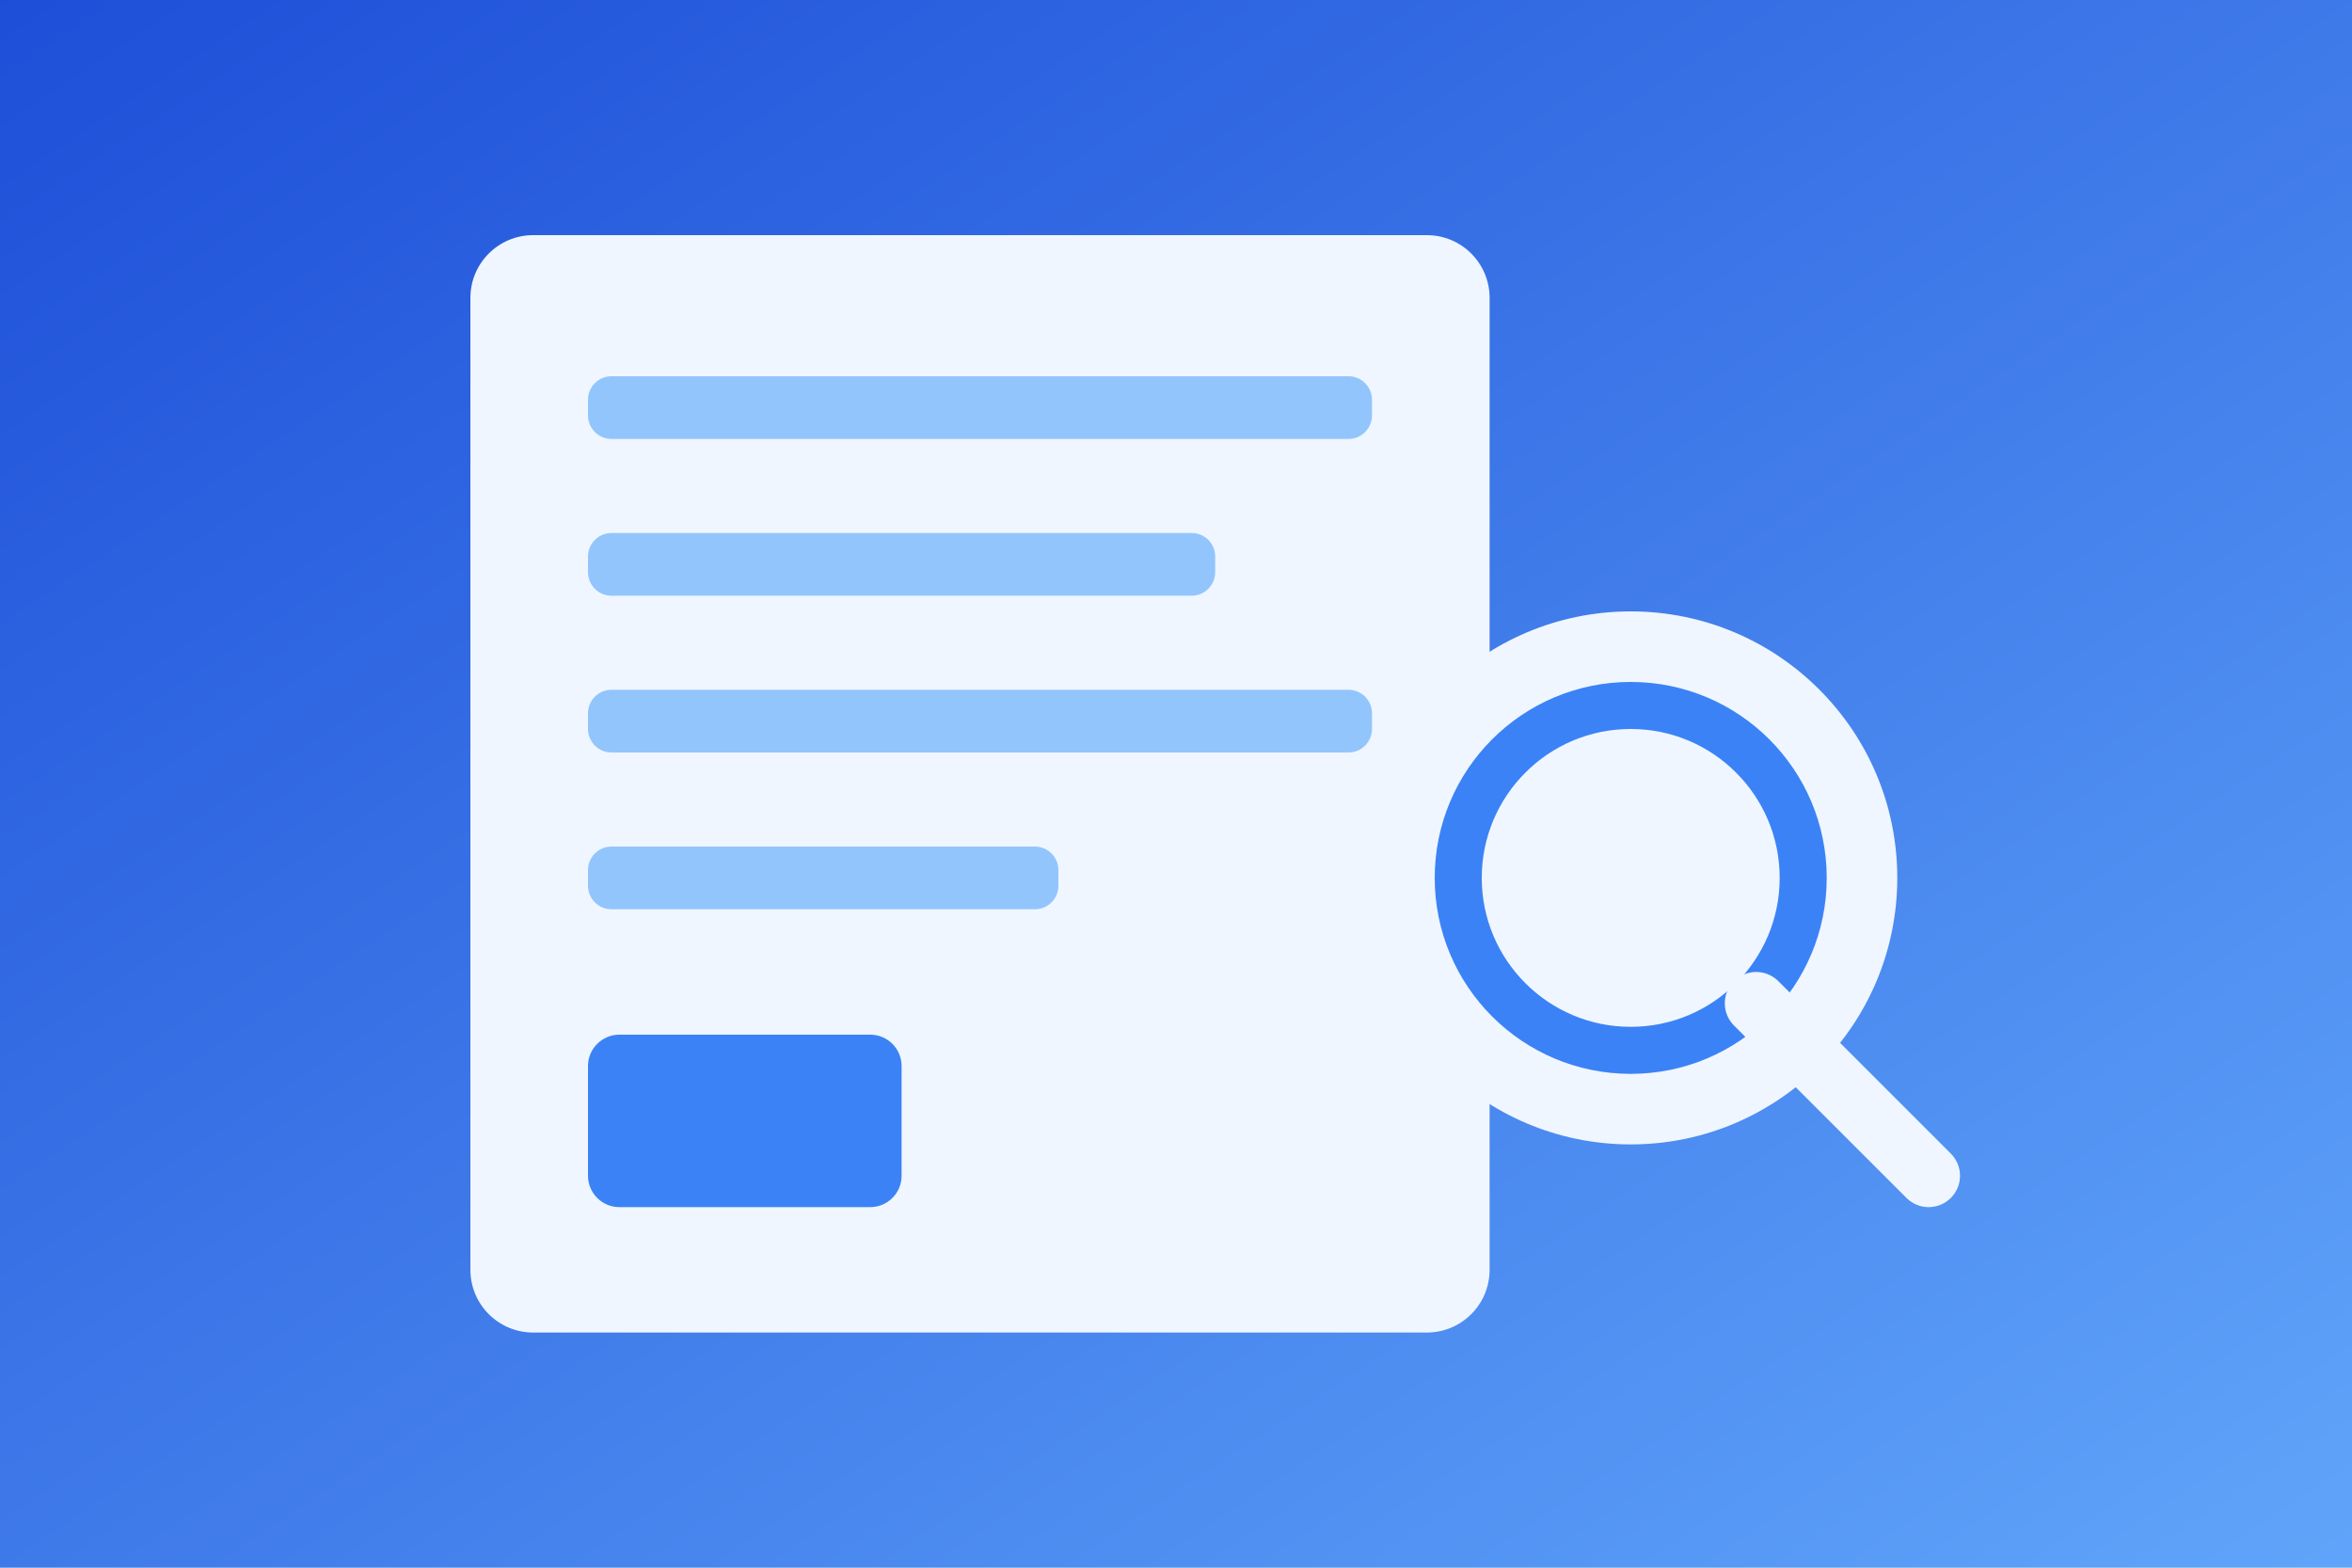
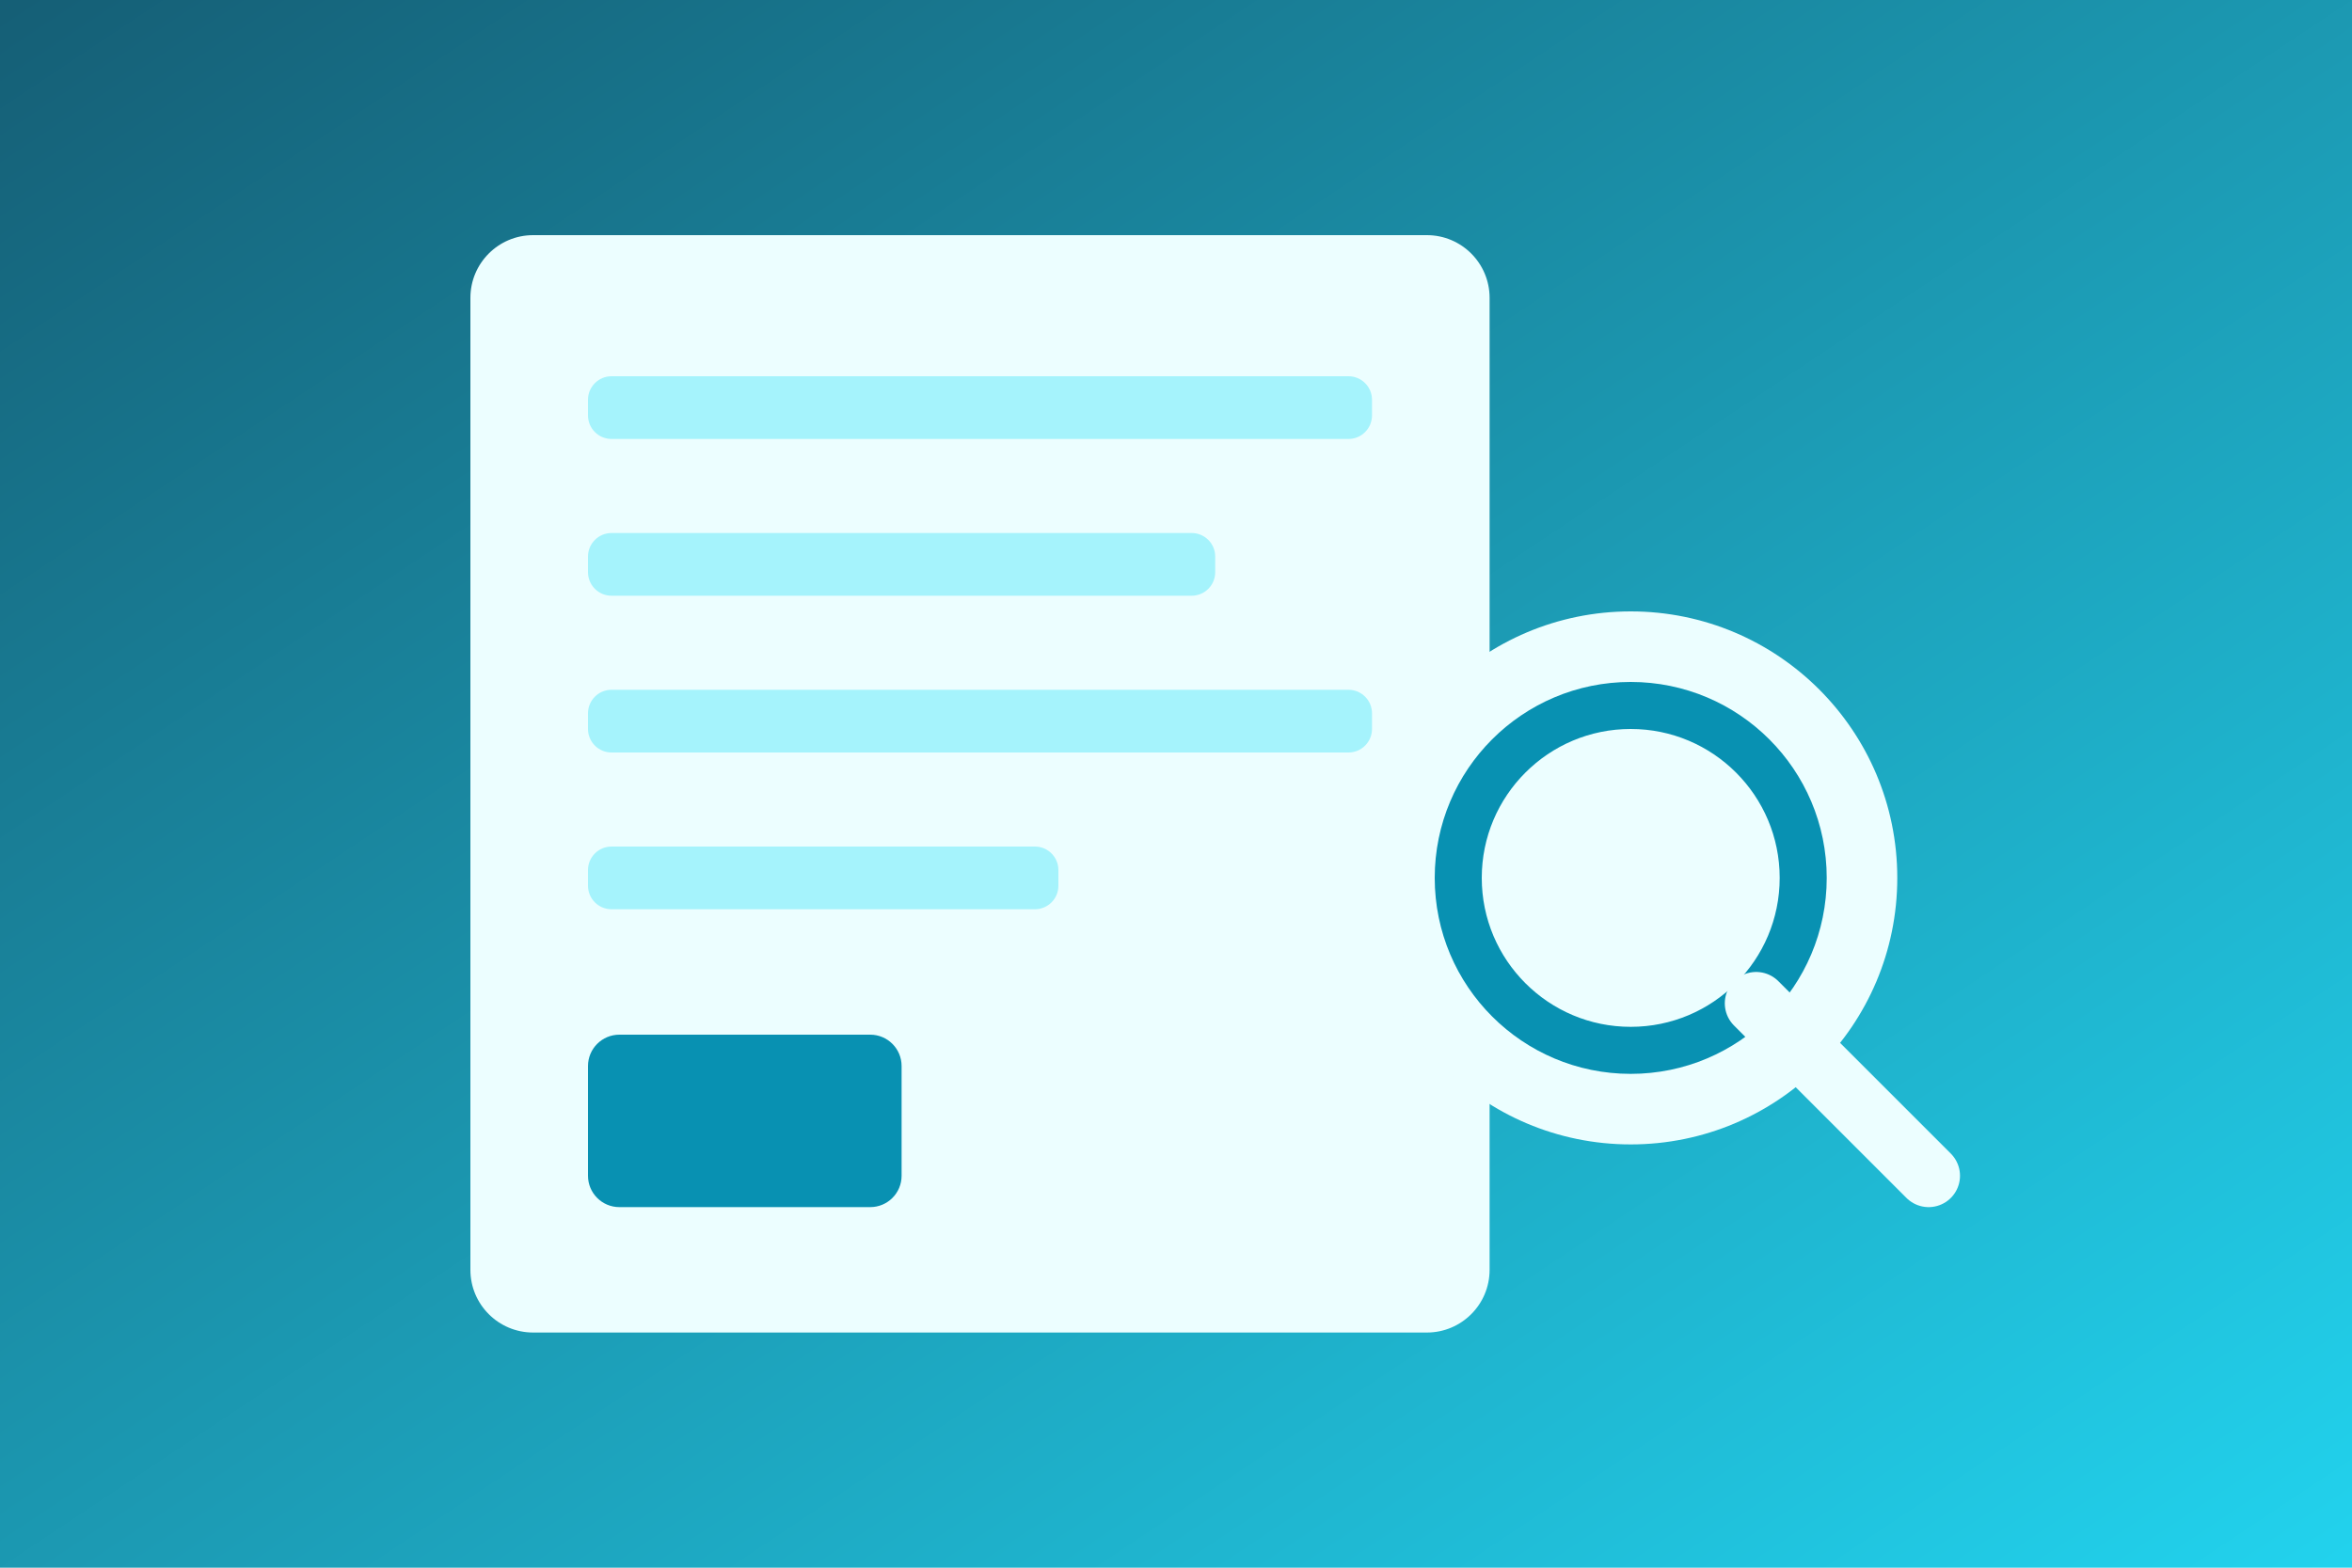
<svg xmlns="http://www.w3.org/2000/svg" viewBox="0 0 300 200" width="300" height="200">
  <defs>
    <linearGradient id="g" x1="0" y1="0" x2="1" y2="1">
-       <stop offset="0" stop-color="#1d4ed8" />
-       <stop offset="1" stop-color="#60a5fa" />
+       <stop offset="0" stop-color="#155e75" />
+       <stop offset="1" stop-color="#22d3ee" />
    </linearGradient>
  </defs>
  <rect width="300" height="200" fill="url(#g)" />
-   <rect x="60" y="30" width="130" height="140" rx="8" fill="#eff6ff" />
-   <g fill="#93c5fd">
+   <rect x="60" y="30" width="130" height="140" rx="8" fill="#ecfeff" />
+   <g fill="#a5f3fc">
    <rect x="75" y="48" width="100" height="8" rx="3" />
    <rect x="75" y="68" width="80" height="8" rx="3" />
    <rect x="75" y="88" width="100" height="8" rx="3" />
    <rect x="75" y="108" width="60" height="8" rx="3" />
  </g>
-   <rect x="75" y="132" width="40" height="22" rx="4" fill="#3b82f6" />
-   <circle cx="208" cy="112" r="34" fill="#eff6ff" />
-   <circle cx="208" cy="112" r="22" fill="none" stroke="#3b82f6" stroke-width="6" />
-   <line x1="224" y1="128" x2="246" y2="150" stroke="#eff6ff" stroke-width="8" stroke-linecap="round" />
+   <rect x="75" y="132" width="40" height="22" rx="4" fill="#0891b2" />
+   <circle cx="208" cy="112" r="34" fill="#ecfeff" />
+   <circle cx="208" cy="112" r="22" fill="none" stroke="#0891b2" stroke-width="6" />
+   <line x1="224" y1="128" x2="246" y2="150" stroke="#ecfeff" stroke-width="8" stroke-linecap="round" />
</svg>
